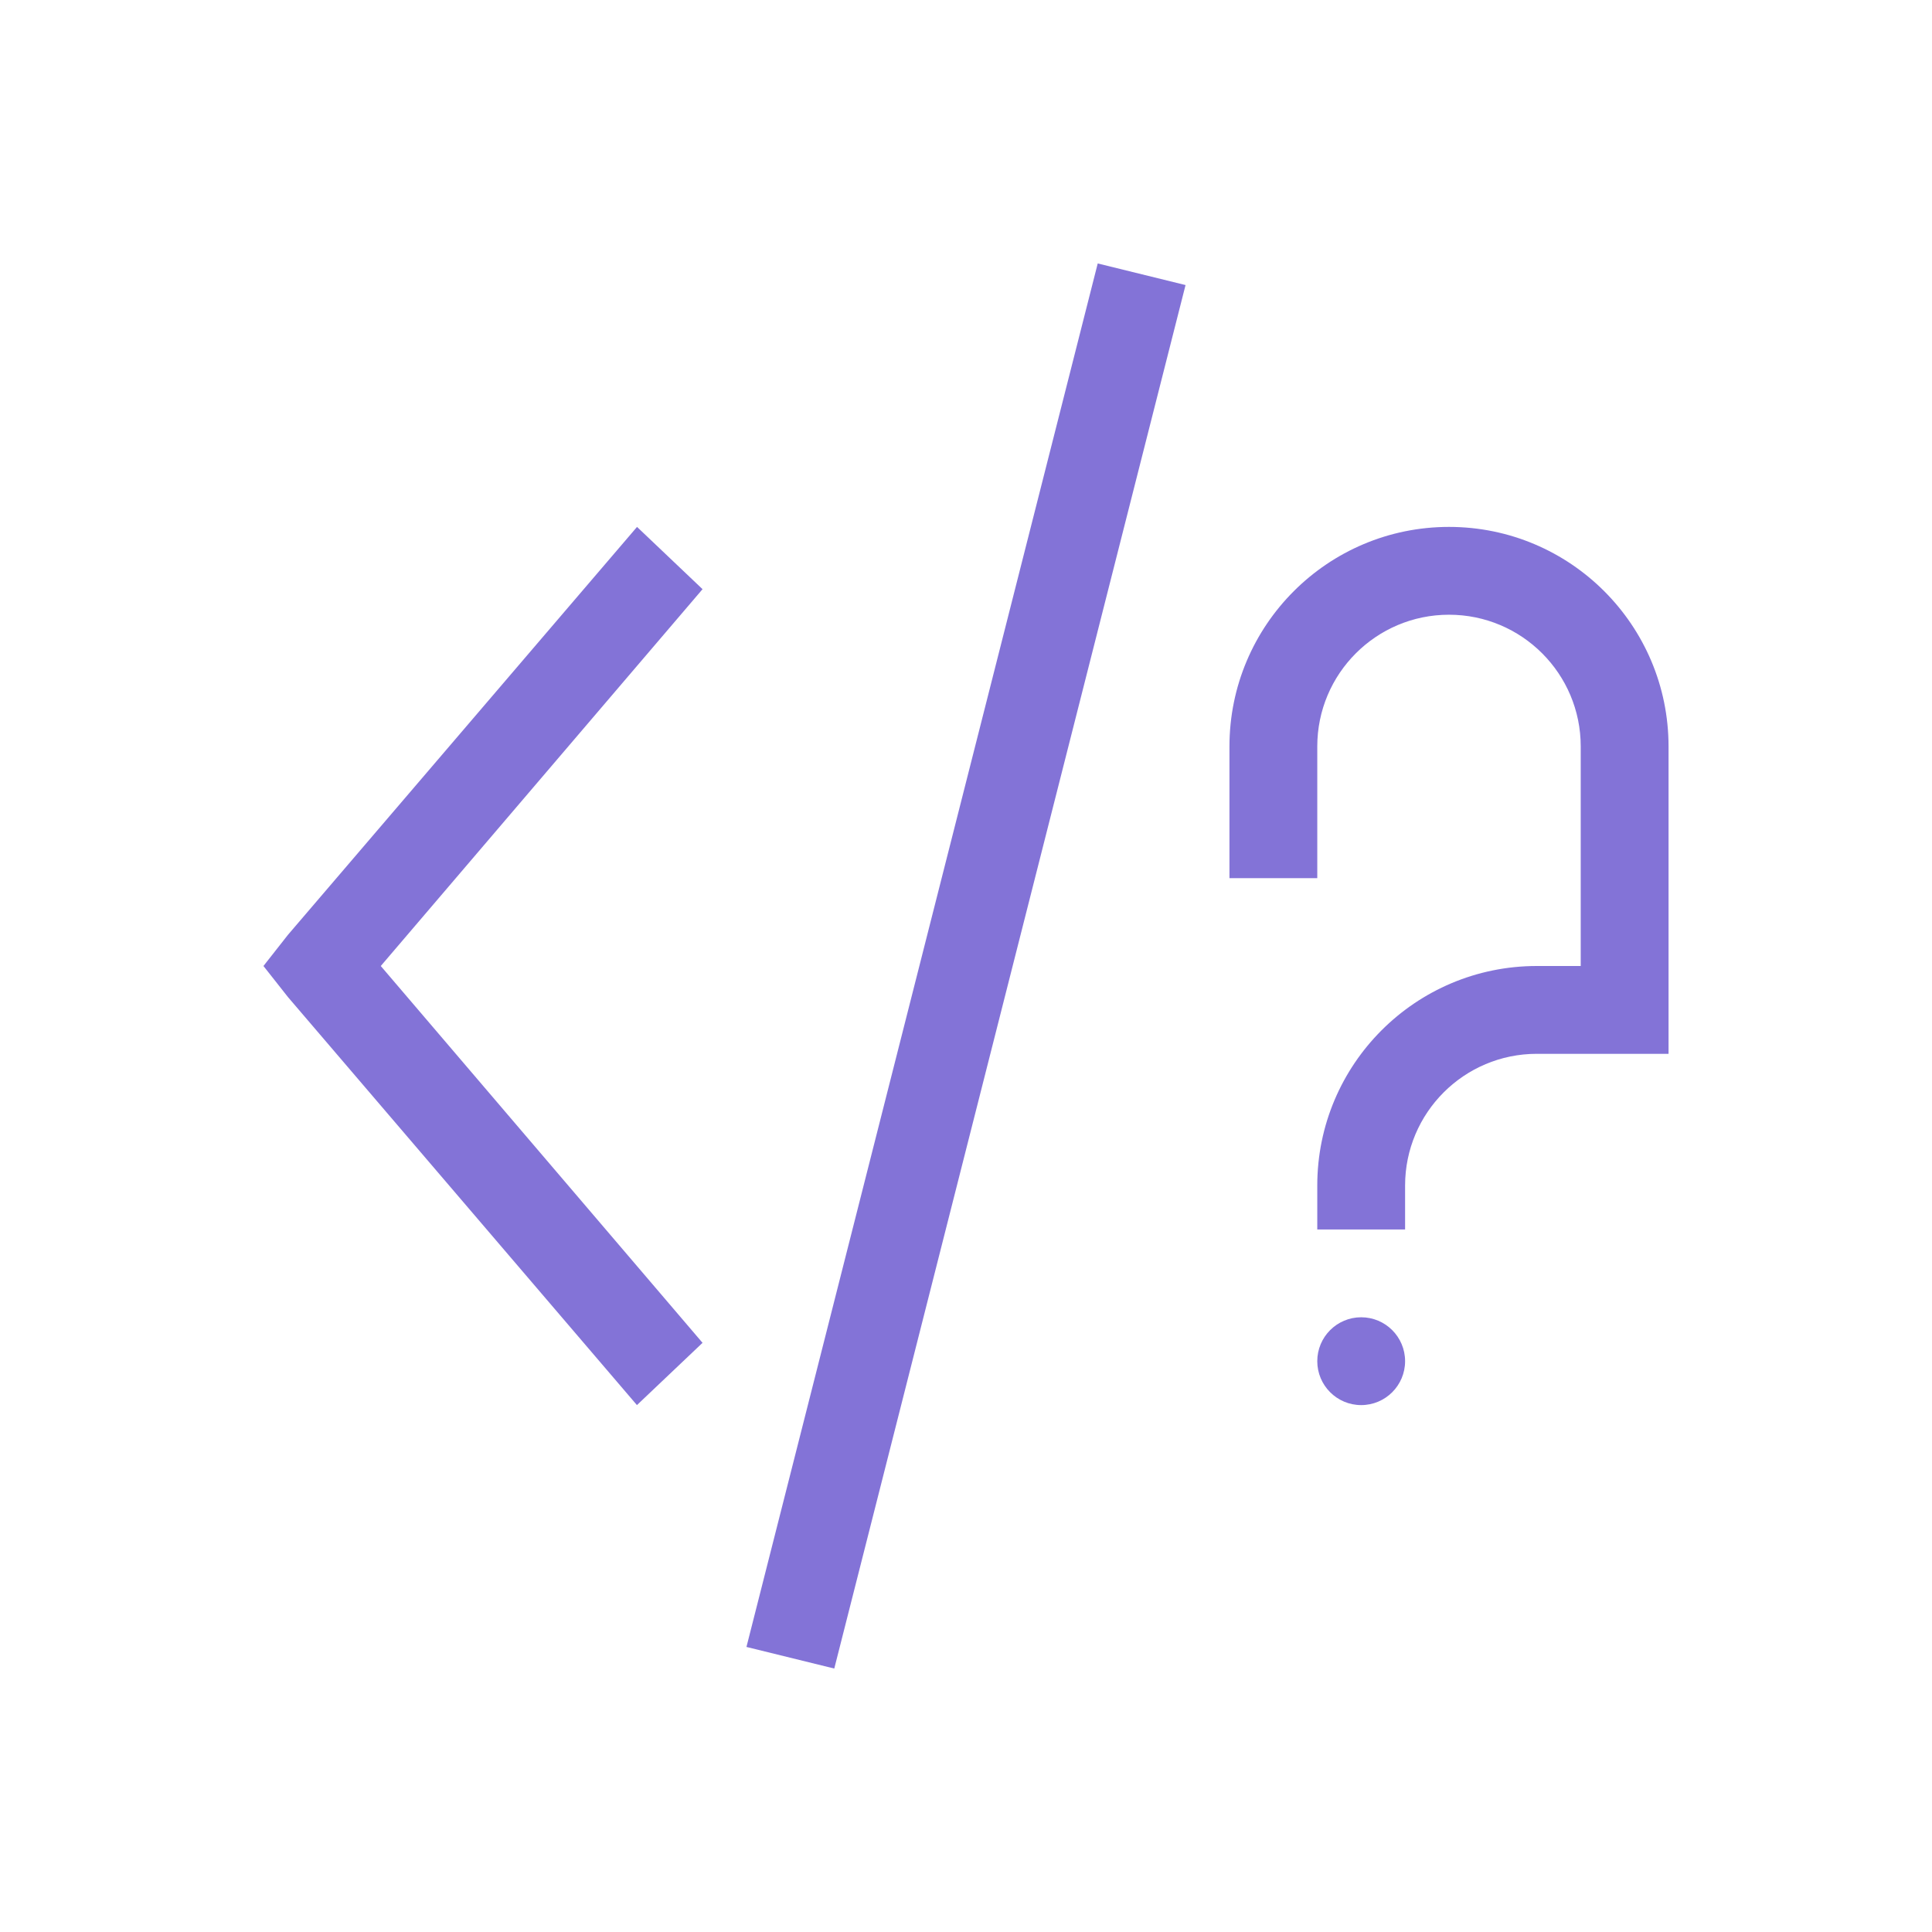
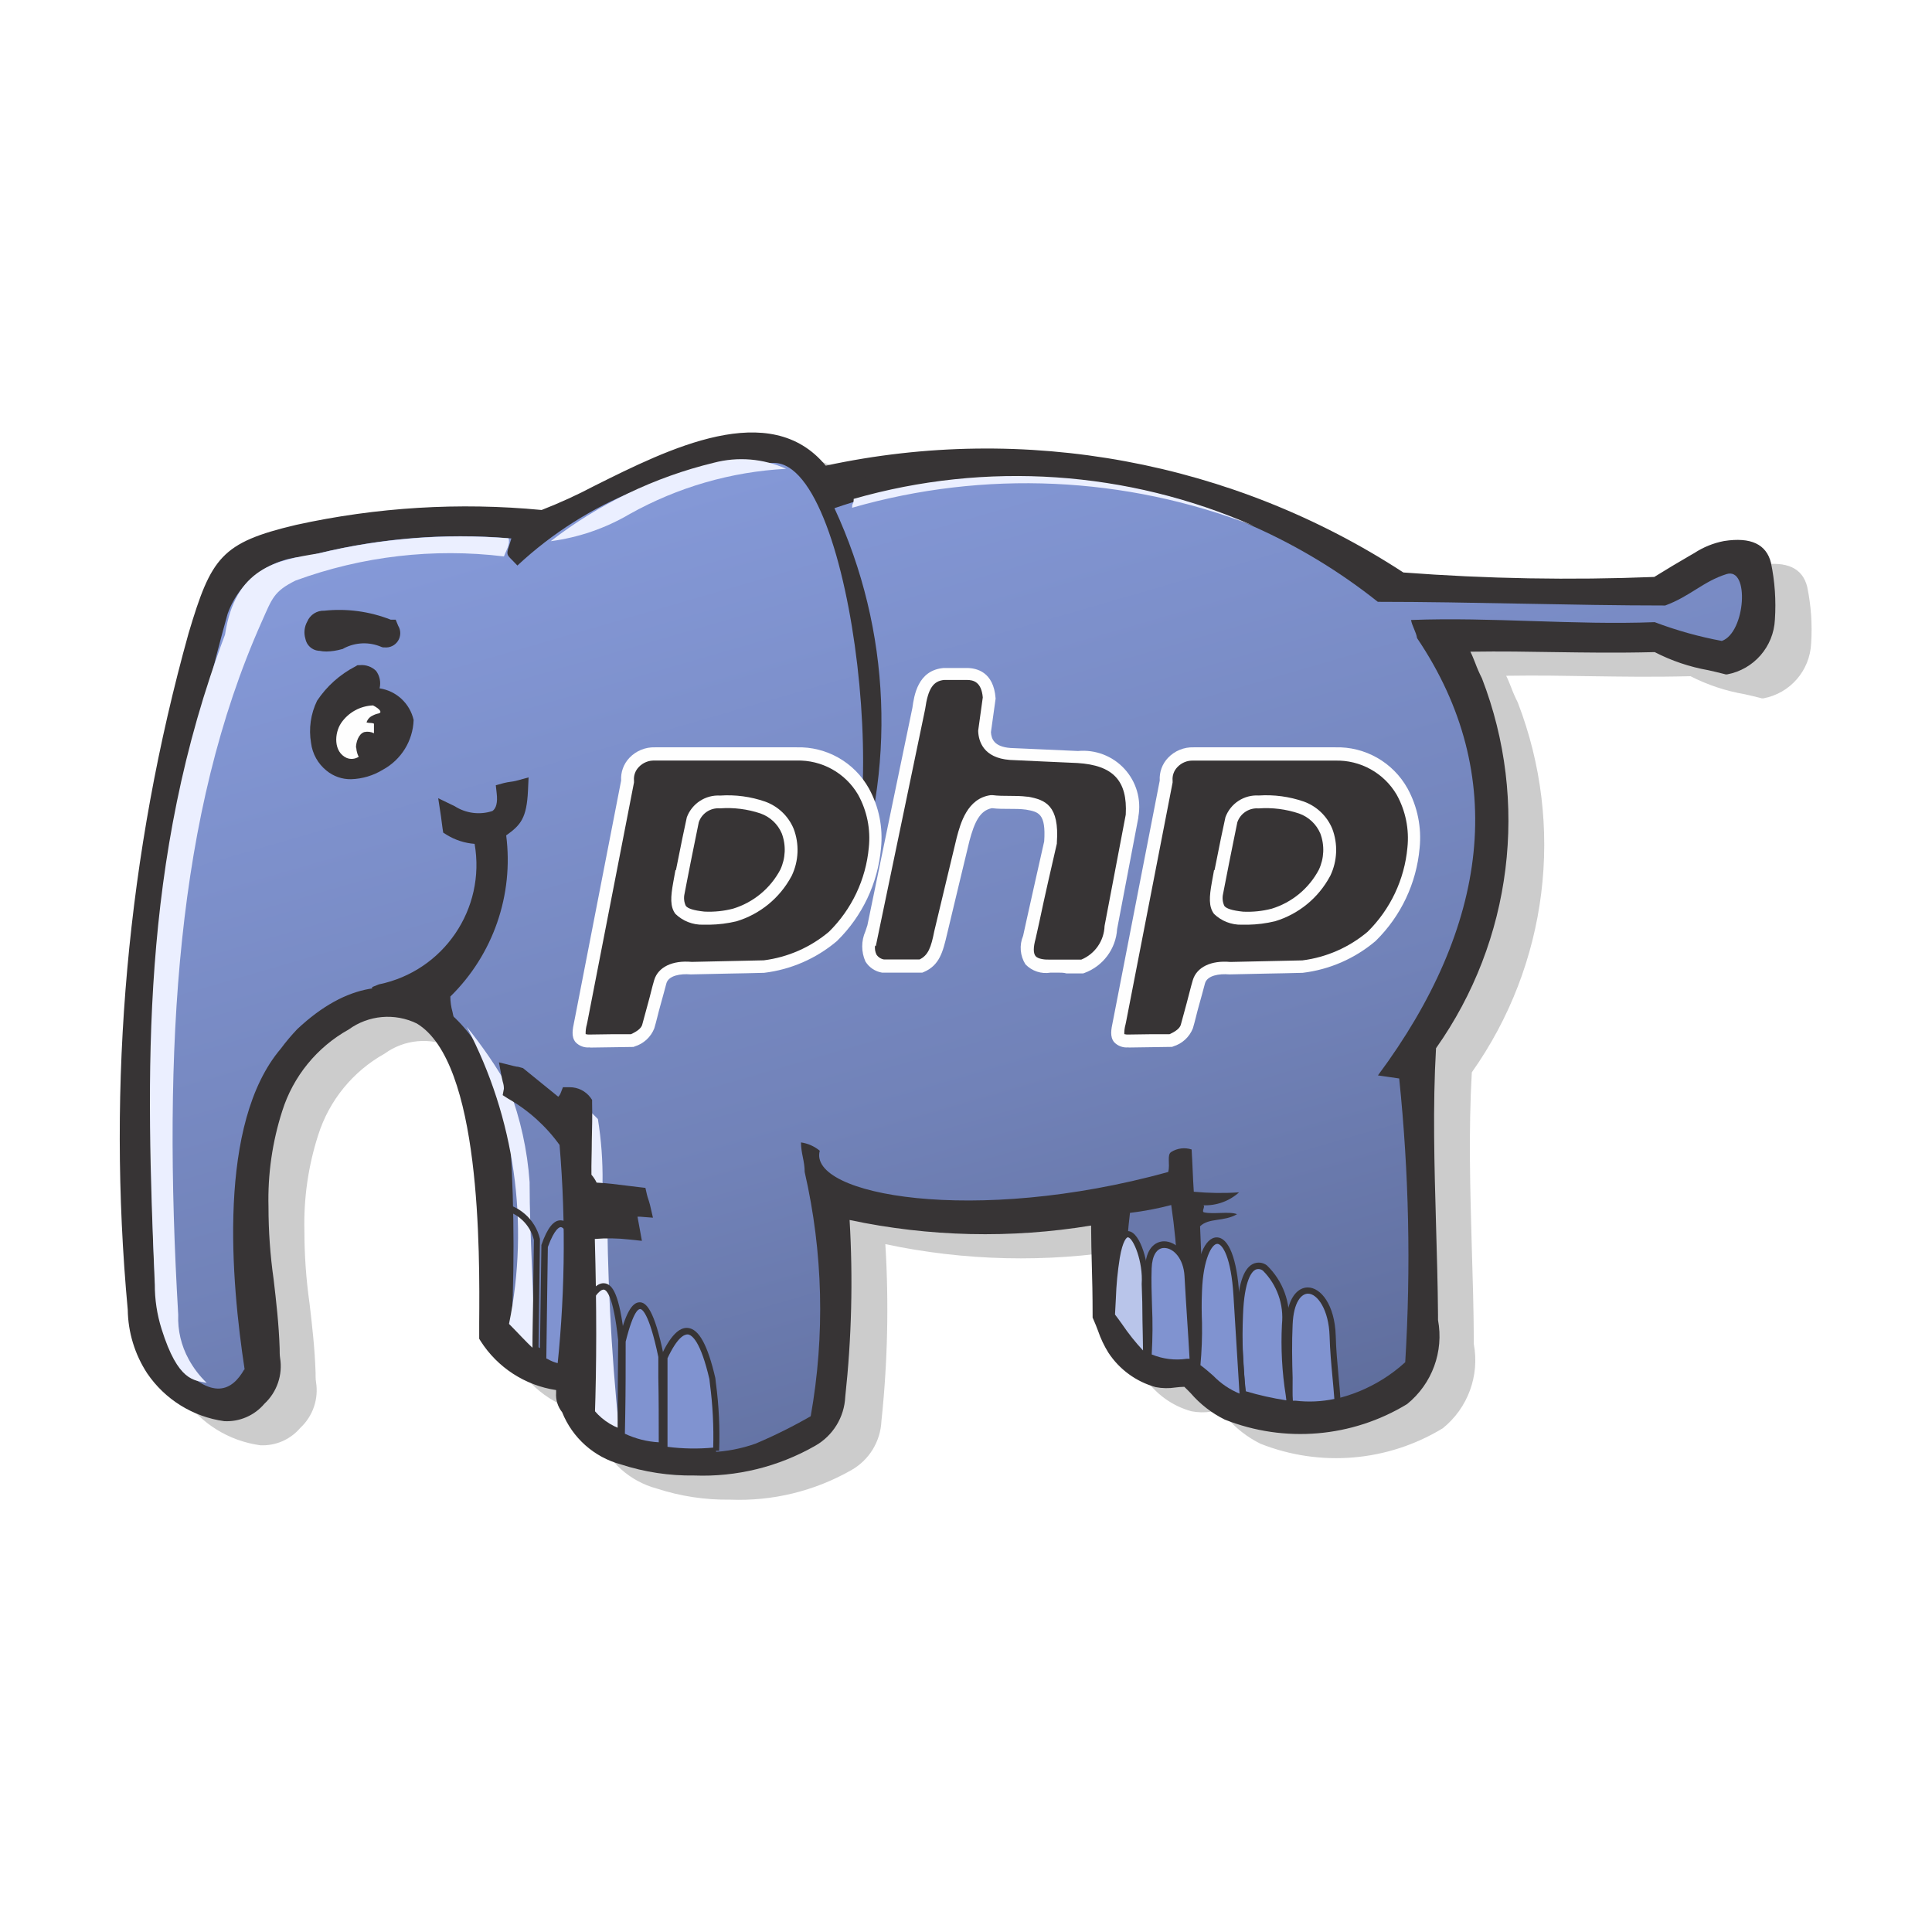
- <svg xmlns="http://www.w3.org/2000/svg" width="22" height="22">
-   <path d="M12.5 3l-4 15.754 1 .246 4-15.754-1-.246zM7.254 6l-3.975 4.645L3 11l.28.355L7.253 16 8 15.291 4.336 11 8 6.709 7.254 6zM16.5 6A2.5 2.5 0 0 0 14 8.5V10h1V8.5A1.5 1.5 0 0 1 16.5 7 1.5 1.5 0 0 1 18 8.5V11h-.5a2.5 2.5 0 0 0-2.5 2.5v.5h1v-.5a1.5 1.5 0 0 1 1.5-1.5H19V8.5A2.5 2.5 0 0 0 16.5 6zm-1 9a.5.5 0 0 0-.5.5.5.5 0 0 0 .5.5.5.5 0 0 0 .5-.5.5.5 0 0 0-.5-.5z" fill="#8373d7" font-family="Sans" font-weight="400" overflow="visible" style="block-progression:tb;text-decoration-line:none;text-indent:0;text-transform:none" />
+ <svg xmlns="http://www.w3.org/2000/svg" viewBox="0 0 32 32">
+   <defs>
+     <linearGradient id="a" x1="-134.514" y1="-206.113" x2="-134.455" y2="-206.235" gradientTransform="matrix(247.636, 0, 0, -153.765, 33318.948, -31686.704)" gradientUnits="userSpaceOnUse">
+       <stop offset="0" stop-color="#8a9fe0" />
+       <stop offset="0.588" stop-color="#7182b8" />
+       <stop offset="1" stop-color="#576490" />
+     </linearGradient>
+   </defs>
+   <path d="M14.486,20.381a17.345,17.345,0,0,1-.046,3.133.835.835,0,0,1-.439.709c-.831.617-3.616.765-3.963-.546-.128-.005-.026-.429-.148-.413a1.561,1.561,0,0,1-1.2-.735c.005-1.434.163-6.607-2.4-5.214a2.506,2.506,0,0,0-1.168,1.429,4.91,4.91,0,0,0-.24,1.643c-.02.714.158,1.495.184,2.352.01.383.071.48-.214.806-.459.525-1.26.082-1.693-.495a1.893,1.893,0,0,1-.291-.969,31.065,31.065,0,0,1,1-11.148c.367-1.23.495-1.408,1.663-1.684a12.948,12.948,0,0,1,4.05-.24c1.051-.342,3.545-2.194,4.621-.724a12.527,12.527,0,0,1,9.579,1.75,37.083,37.083,0,0,0,4.259.077c.2-.128.434-.265.638-.383a1.381,1.381,0,0,1,.495-.209c.23-.036.53-.046.6.24a3.292,3.292,0,0,1,.061.893.808.808,0,0,1-.643.76,4.02,4.02,0,0,1-1.148-.372c-1.3.036-2.1-.036-3.4,0,.209.224.2.372.352.668a6.381,6.381,0,0,1-.775,5.979c-.092,1.49.02,2.995.031,4.49.005.515.041,1.005-.444,1.347a3.263,3.263,0,0,1-2.867.24,2.523,2.523,0,0,1-.668-.556,2.807,2.807,0,0,1-.5.01,1.213,1.213,0,0,1-.689-.505,3.606,3.606,0,0,1-.235-.525c0-.7-.026-.974-.026-1.673a10.67,10.67,0,0,1-4.346-.122Z" style="fill:#ccc" />
+   <path d="M12.095,24.839a3.748,3.748,0,0,1-1.217-.184,1.452,1.452,0,0,1-.972-.864.46.46,0,0,1-.1-.322l0-.045a1.8,1.8,0,0,1-1.25-.811l-.024-.039,0-.26c.009-1.182.032-4.323-1.034-4.962a1.1,1.1,0,0,0-1.128.1,2.356,2.356,0,0,0-1.1,1.349,4.783,4.783,0,0,0-.228,1.588,8.525,8.525,0,0,0,.085,1.2c.043.366.087.746.1,1.145,0,.059,0,.11.007.156a.849.849,0,0,1-.26.76.817.817,0,0,1-.665.288,1.849,1.849,0,0,1-1.276-.792,1.973,1.973,0,0,1-.322-1.053A31.068,31.068,0,0,1,3.719,10.887c.375-1.255.54-1.5,1.779-1.793a13.117,13.117,0,0,1,4.068-.247,8.378,8.378,0,0,0,.875-.4c1.232-.616,2.91-1.453,3.831-.334a12.633,12.633,0,0,1,9.567,1.768A36.054,36.054,0,0,0,28,9.953c.2-.123.412-.251.606-.363l.056-.032a1.366,1.366,0,0,1,.494-.2c.444-.069.7.053.777.361a3.477,3.477,0,0,1,.065.939.97.97,0,0,1-.791.909l-.026,0-.025-.007c-.085-.022-.171-.042-.26-.062A3.127,3.127,0,0,1,28,11.2c-.633.016-1.155.007-1.659,0-.433-.007-.878-.015-1.394-.007.032.063.055.124.08.186a2.467,2.467,0,0,0,.112.256,6.533,6.533,0,0,1-.761,6.126c-.056.966-.027,1.957,0,2.916.015.491.03,1,.033,1.5v.086a1.448,1.448,0,0,1-.513,1.393,3.4,3.4,0,0,1-3.02.257,1.8,1.8,0,0,1-.564-.437c-.035-.036-.07-.072-.106-.106-.049,0-.1.006-.145.011a.952.952,0,0,1-.33-.006,1.375,1.375,0,0,1-.783-.571,1.779,1.779,0,0,1-.171-.361c-.023-.061-.047-.123-.076-.188l-.014-.031v-.034c0-.347-.006-.594-.013-.832-.005-.2-.01-.4-.012-.659a10.815,10.815,0,0,1-4-.092,17.55,17.55,0,0,1-.065,2.931.984.984,0,0,1-.5.813A3.748,3.748,0,0,1,12.095,24.839Zm-1.969-1.318h.036l.03.114a1.106,1.106,0,0,0,.791.718,3.912,3.912,0,0,0,2.922-.259.687.687,0,0,0,.375-.6,17.157,17.157,0,0,0,.055-2.976l-.085-.024L14.6,19.8l.041.463a10.678,10.678,0,0,0,4.169.088l.181-.024v.182c0,.347.006.594.013.832s.012.473.013.807c.025.059.047.116.069.171a1.524,1.524,0,0,0,.139.3,1.057,1.057,0,0,0,.6.44.729.729,0,0,0,.216,0,1.888,1.888,0,0,1,.244-.013l.06,0,.044.041c.054.05.108.105.162.16a1.537,1.537,0,0,0,.46.366,3.1,3.1,0,0,0,2.712-.224c.388-.274.383-.65.377-1.127v-.087c0-.5-.018-1-.033-1.492-.029-.987-.059-2.008,0-3.009l0-.066.05-.044a6.184,6.184,0,0,0,.739-5.785,2.755,2.755,0,0,1-.126-.287.911.911,0,0,0-.2-.346l-.241-.259.353-.01c.654-.018,1.188-.009,1.706,0s1.045.018,1.691,0h.047l.04.025a2.716,2.716,0,0,0,.835.289c.082.019.163.037.242.057a.671.671,0,0,0,.471-.609,3.141,3.141,0,0,0-.058-.847c-.014-.061-.041-.176-.416-.117a1.065,1.065,0,0,0-.384.158l-.056.032c-.2.114-.429.253-.631.379l-.037.023h-.043a36.326,36.326,0,0,1-4.278-.077l-.042,0-.035-.024a12.347,12.347,0,0,0-9.461-1.725l-.1.018-.059-.08c-.747-1.02-2.334-.227-3.493.352a7.889,7.889,0,0,1-.95.43l-.032.01-.033,0a12.792,12.792,0,0,0-4,.236c-1.121.264-1.2.4-1.547,1.574a30.75,30.75,0,0,0-1,11.09,1.683,1.683,0,0,0,.258.884,1.551,1.551,0,0,0,1.033.666.5.5,0,0,0,.413-.179.552.552,0,0,0,.182-.532c0-.049-.006-.1-.007-.164-.011-.386-.055-.758-.1-1.118a8.754,8.754,0,0,1-.087-1.243,5.022,5.022,0,0,1,.251-1.7,2.67,2.67,0,0,1,1.24-1.509,1.4,1.4,0,0,1,1.444-.1c1.223.733,1.2,3.89,1.19,5.238v.167a1.4,1.4,0,0,0,1.028.622.2.2,0,0,1,.15.045.4.4,0,0,1,.1.3C10.123,23.471,10.124,23.5,10.126,23.521Zm-.216-.1h0Z" style="fill:#ccc" />
+   <path d="M13.891,19.981a17.345,17.345,0,0,1-.046,3.133.835.835,0,0,1-.439.709c-.831.617-3.616.765-3.963-.546-.128-.005-.026-.429-.148-.413a1.561,1.561,0,0,1-1.2-.735c.005-1.434.163-6.607-2.4-5.214a2.506,2.506,0,0,0-1.168,1.429,4.91,4.91,0,0,0-.24,1.643c-.02.714.158,1.495.184,2.352.01.383.071.48-.214.806-.459.525-1.26.082-1.693-.495a1.893,1.893,0,0,1-.291-.969,31.065,31.065,0,0,1,1-11.148c.367-1.23.495-1.408,1.663-1.684a12.948,12.948,0,0,1,4.05-.24c1.051-.342,3.545-2.194,4.621-.724a12.527,12.527,0,0,1,9.579,1.75,37.083,37.083,0,0,0,4.259.077c.2-.128.434-.265.638-.383a1.381,1.381,0,0,1,.495-.209c.23-.036.53-.046.6.24a3.292,3.292,0,0,1,.061.893.808.808,0,0,1-.643.76,4.02,4.02,0,0,1-1.148-.372c-1.3.036-2.1-.036-3.4,0,.209.224.2.372.352.668a6.381,6.381,0,0,1-.775,5.979c-.092,1.49.02,2.995.031,4.49.005.515.041,1.005-.444,1.347a3.263,3.263,0,0,1-2.867.24,2.523,2.523,0,0,1-.668-.556,2.807,2.807,0,0,1-.5.01,1.213,1.213,0,0,1-.689-.505,3.606,3.606,0,0,1-.235-.525c0-.7-.026-.974-.026-1.673a10.67,10.67,0,0,1-4.346-.122Z" style="fill:#373435" />
+   <path d="M11.5,24.439a3.748,3.748,0,0,1-1.217-.184,1.452,1.452,0,0,1-.972-.864.46.46,0,0,1-.1-.322l0-.045a1.8,1.8,0,0,1-1.25-.811l-.024-.039,0-.26c.009-1.182.032-4.323-1.034-4.962a1.1,1.1,0,0,0-1.128.1,2.356,2.356,0,0,0-1.1,1.349,4.783,4.783,0,0,0-.228,1.588,8.522,8.522,0,0,0,.085,1.2c.043.367.087.746.1,1.146,0,.059,0,.11.007.156a.849.849,0,0,1-.26.76.816.816,0,0,1-.665.288,1.849,1.849,0,0,1-1.276-.792,1.974,1.974,0,0,1-.322-1.053A31.068,31.068,0,0,1,3.124,10.487c.375-1.255.54-1.5,1.779-1.793a13.115,13.115,0,0,1,4.068-.247,8.378,8.378,0,0,0,.875-.4c1.232-.616,2.91-1.454,3.831-.334a12.634,12.634,0,0,1,9.567,1.769,36.037,36.037,0,0,0,4.156.074c.195-.121.413-.252.606-.363l.056-.032a1.366,1.366,0,0,1,.494-.2c.444-.069.7.053.777.361a3.476,3.476,0,0,1,.065.939.97.97,0,0,1-.791.909l-.026,0-.025-.007c-.085-.022-.171-.042-.26-.062a3.127,3.127,0,0,1-.889-.3c-.633.016-1.155.007-1.659,0-.433-.007-.878-.015-1.394-.007.032.063.055.124.08.186a2.467,2.467,0,0,0,.112.256,6.534,6.534,0,0,1-.761,6.126c-.056.966-.027,1.957,0,2.915.014.492.029,1,.033,1.5v.086a1.448,1.448,0,0,1-.512,1.393,3.4,3.4,0,0,1-3.02.257,1.8,1.8,0,0,1-.564-.437c-.035-.036-.07-.072-.106-.106-.049,0-.1.006-.145.011a.95.95,0,0,1-.33-.006,1.375,1.375,0,0,1-.783-.571,1.769,1.769,0,0,1-.171-.361c-.023-.061-.047-.123-.076-.188l-.014-.031v-.034c0-.347-.006-.594-.013-.832-.005-.2-.011-.4-.012-.659a10.817,10.817,0,0,1-4-.092A17.56,17.56,0,0,1,14,23.135a.984.984,0,0,1-.5.813A3.748,3.748,0,0,1,11.5,24.439ZM9.531,23.121h.036l.03.114a1.106,1.106,0,0,0,.791.718,3.911,3.911,0,0,0,2.922-.259.687.687,0,0,0,.375-.6,17.162,17.162,0,0,0,.055-2.976l-.085-.024L14,19.405l.041.463a10.679,10.679,0,0,0,4.169.088l.181-.024v.182c0,.347.006.594.013.832s.012.473.013.807c.025.059.047.116.069.172a1.514,1.514,0,0,0,.139.3,1.057,1.057,0,0,0,.6.44.722.722,0,0,0,.216,0,1.888,1.888,0,0,1,.244-.013l.06,0,.044.041c.054.05.108.1.162.16a1.539,1.539,0,0,0,.46.366,3.1,3.1,0,0,0,2.712-.224c.388-.274.383-.65.377-1.127v-.087c0-.5-.018-1-.033-1.493-.029-.987-.059-2.007,0-3.008l0-.066.05-.044a6.185,6.185,0,0,0,.739-5.785,2.755,2.755,0,0,1-.126-.287.911.911,0,0,0-.2-.346l-.241-.259.353-.01c.654-.018,1.188-.009,1.706,0s1.045.018,1.691,0h.047l.04.025a2.716,2.716,0,0,0,.835.289c.082.019.163.037.242.057a.671.671,0,0,0,.471-.609,3.144,3.144,0,0,0-.058-.847c-.014-.061-.041-.175-.416-.117a1.064,1.064,0,0,0-.384.158l-.057.032c-.2.115-.431.254-.631.379L27.5,9.87h-.043a36.353,36.353,0,0,1-4.278-.077l-.042,0L23.1,9.767a12.347,12.347,0,0,0-9.461-1.725l-.1.018-.059-.08c-.747-1.02-2.334-.227-3.493.352a7.889,7.889,0,0,1-.95.43l-.032.01-.033,0a12.788,12.788,0,0,0-4,.236c-1.121.264-1.2.4-1.547,1.574a30.75,30.75,0,0,0-1,11.09,1.683,1.683,0,0,0,.258.884,1.551,1.551,0,0,0,1.033.666.493.493,0,0,0,.413-.179.552.552,0,0,0,.182-.532c0-.049-.006-.1-.007-.164-.011-.386-.055-.758-.1-1.118a8.743,8.743,0,0,1-.087-1.243,5.022,5.022,0,0,1,.251-1.7,2.67,2.67,0,0,1,1.24-1.509,1.4,1.4,0,0,1,1.444-.1c1.223.733,1.2,3.89,1.19,5.238v.167A1.4,1.4,0,0,0,9.28,22.7a.2.2,0,0,1,.15.045.4.4,0,0,1,.1.3C9.528,23.071,9.529,23.1,9.531,23.121Zm-.216-.1h0Z" style="fill:#373435" />
+   <path d="M18.572,19.946a4.782,4.782,0,0,0,.946-.189,11.582,11.582,0,0,1,.137,2.749,1.177,1.177,0,0,1-1.134-.663A8.774,8.774,0,0,1,18.572,19.946Z" style="fill:#6978ab" />
+   <path d="M19.622,22.666a1.33,1.33,0,0,1-1.242-.749l-.015-.028,0-.032a8.978,8.978,0,0,1,.052-1.932l.016-.124.124-.014a4.7,4.7,0,0,0,.915-.182l.164-.053.04.168a10.177,10.177,0,0,1,.147,2.484l-.008.459-.154,0Zm-.944-.87a1,1,0,0,0,.821.545l0-.144a10.985,10.985,0,0,0-.1-2.238,5.036,5.036,0,0,1-.683.13A8.609,8.609,0,0,0,18.677,21.8Z" style="fill:#373435" />
+   <path d="M4.052,22.683c-.225-1.474-.454-4.075.6-5.315a3.452,3.452,0,0,1,.27-.321c1.663-1.566,3.112-.219,3.505,1.515a27.314,27.314,0,0,1,.051,3.295,1.109,1.109,0,0,0,1.051.6c.153.316.112.551.286.76a2.5,2.5,0,0,0,2.7.694,8.441,8.441,0,0,0,.913-.454,10.14,10.14,0,0,0-.1-4.045c0-.184-.061-.306-.061-.49a.626.626,0,0,1,.311.138c-.2.734,2.556,1.239,5.771.352.036-.128-.026-.286.051-.332a.4.4,0,0,1,.337-.041c.015.235.02.464.036.7a4.654,4.654,0,0,0,.75.01.838.838,0,0,1-.6.214c.056,0-.031.107.02.117.148.036.429-.02.546.031-.219.128-.464.056-.612.2.036.78.056,1.617.087,2.4a2.591,2.591,0,0,0,3.311-.148,28.633,28.633,0,0,0-.1-4.7c-.117-.015-.235-.036-.352-.051,1.827-2.458,2.179-4.973.648-7.243-.015-.1-.082-.2-.1-.3,1.332-.051,2.7.087,4.036.036a6.478,6.478,0,0,0,1.112.311c.393-.138.464-1.229.077-1.107s-.6.367-1.015.52c-1.531,0-3.23-.061-4.76-.061a9.5,9.5,0,0,0-9-1.551,8.371,8.371,0,0,1,.26,6.427c-.087.286-1.408,1.122-.327.209,1.092-.928.408-7.375-.934-7.386a6.327,6.327,0,0,0-4.25,1.7c-.209-.224-.194-.133-.1-.449a9.863,9.863,0,0,0-3.4.3,1.428,1.428,0,0,0-1.3.949,33.949,33.949,0,0,0-1.2,11.094,4.574,4.574,0,0,0,.352,1.3c.6.658.924.469,1.123.122Z" style="fill:url(#a)" />
+   <path d="M6.446,10.422a2.187,2.187,0,0,0-1.063-.149.144.144,0,0,0-.153.1.2.2,0,0,0-.02.154c.031.087.036.082.112.1a.648.648,0,0,0,.3-.026.883.883,0,0,1,.746-.036c.112-.005.123-.051.087-.139Z" style="fill:#373435" />
+   <path d="M5.406,10.791a.566.566,0,0,1-.118-.012l-.013,0a.246.246,0,0,1-.217-.2.367.367,0,0,1,.031-.284.294.294,0,0,1,.283-.18,2.335,2.335,0,0,1,1.1.149h.082l.041.1a.237.237,0,0,1-.227.359H6.344l-.027-.008a.722.722,0,0,0-.62.022l-.018.011-.02.005A.989.989,0,0,1,5.406,10.791Zm-.044-.323a.5.5,0,0,0,.2-.02l.054-.027c-.07,0-.141,0-.213.011H5.377l-.006.012A.075.075,0,0,0,5.362,10.468Z" style="fill:#373435" />
+   <path d="M5.622,11.687a.549.549,0,0,1,.507-.311c.02-.128,0-.2-.164-.2a1.535,1.535,0,0,0-.578.51,1.051,1.051,0,0,0-.077.6.538.538,0,0,0,.2.352.666.666,0,0,0,.752-.031c.358-.209.716-.806.087-1.031a.963.963,0,0,0-.732.153c-.01.005-.015-.015,0-.041Z" style="fill:#373435" />
+   <path d="M5.816,12.906a.622.622,0,0,1-.408-.142.7.7,0,0,1-.256-.458,1.154,1.154,0,0,1,.1-.7,1.7,1.7,0,0,1,.635-.568l.035-.021H5.96a.338.338,0,0,1,.269.095.348.348,0,0,1,.058.289h0a.683.683,0,0,1,.564.524.975.975,0,0,1-.508.823A1.067,1.067,0,0,1,5.816,12.906ZM5.493,11.84a1.082,1.082,0,0,0-.024.432.38.38,0,0,0,.145.248c.193.161.506-.011.567-.047a.674.674,0,0,0,.352-.518c-.009-.1-.089-.172-.237-.225a.824.824,0,0,0-.593.138l-.013.007-.107.054-.088-.089Z" style="fill:#373435" />
+   <path d="M5.9,12.381a.4.4,0,0,0,.021.107.211.211,0,0,0,.021.046.215.215,0,0,1-.2.02c-.221-.1-.205-.41-.092-.578a.671.671,0,0,1,.529-.292c.118.061.154.118.092.133a.337.337,0,0,0-.1.036.183.183,0,0,0-.1.113c.051.015.077,0,.123.02v.159a.24.24,0,0,0-.159-.02c-.1.031-.139.174-.139.261Z" style="fill:#fefefe" />
+   <path d="M6.323,16.459A2.19,2.19,0,0,0,8,13.834a1.1,1.1,0,0,1-.511-.138c-.01-.066-.015-.133-.026-.2.414.2,1,.26.924-.373.056-.015.143-.02.2-.036-.02.444-.1.485-.373.674a3.01,3.01,0,0,1-.9,2.666.881.881,0,0,0,.036.414,1.233,1.233,0,0,0-1.026-.373Z" style="fill:#373435" />
+   <path d="M7.632,17.391l-.4-.442a1.081,1.081,0,0,0-.906-.32l-.162,0v-.28l.113-.045a2.02,2.02,0,0,0,1.584-2.327,1.028,1.028,0,0,1-.458-.147l-.062-.039L7.33,13.72c-.005-.035-.01-.07-.014-.105s-.007-.062-.012-.094l-.046-.3.273.132a.734.734,0,0,0,.625.08c.064-.045.088-.143.071-.291l-.015-.136.132-.036a.994.994,0,0,1,.119-.022.721.721,0,0,0,.08-.014l.212-.058-.01.219c-.021.456-.121.571-.361.742a3.172,3.172,0,0,1-.925,2.669.941.941,0,0,0,.035.252Zm-.7-1.008a1.2,1.2,0,0,1,.21.09.431.431,0,0,1,.021-.1l.011-.032.023-.025q.128-.137.237-.275A2.643,2.643,0,0,1,6.932,16.383Z" style="fill:#373435" />
+   <path d="M22.157,23.213c-.025-.377-.071-.708-.082-1.086-.025-.866-.683-1.055-.719-.189-.02.454,0,.882,0,1.31A2.244,2.244,0,0,0,22.157,23.213Z" style="fill:#8093d0" />
+   <path d="M21.739,23.32c-.1,0-.194-.006-.289-.012L21.3,23.3v-.05c0-.142,0-.283,0-.425,0-.286-.009-.582,0-.887.019-.453.2-.614.361-.614h0c.213,0,.447.283.463.8.006.231.026.442.046.665.013.136.025.274.035.418l0,.043-.041.012A1.523,1.523,0,0,1,21.739,23.32ZM21.41,23.2l.048,0a1.993,1.993,0,0,0,.643-.029c-.009-.128-.021-.251-.032-.372-.021-.225-.04-.437-.047-.672-.013-.431-.2-.7-.357-.7h0c-.108,0-.239.134-.255.512-.014.3-.009.6,0,.881C21.408,22.948,21.41,23.073,21.41,23.2Z" style="fill:#373435" />
+   <path d="M21.368,23.257a6.358,6.358,0,0,1-.081-1.317c.056-.8-.7-1.643-.751-.158a7.955,7.955,0,0,0,.051,1.3A5.155,5.155,0,0,0,21.368,23.257Z" style="fill:#8093d0" />
+   <path d="M21.429,23.321l-.069-.011a5.145,5.145,0,0,1-.79-.175l-.032-.011,0-.033a7.975,7.975,0,0,1-.051-1.31c.016-.479.1-.763.263-.845a.221.221,0,0,1,.234.023,1.2,1.2,0,0,1,.361.985A5.475,5.475,0,0,0,21.4,23.1Zm-.794-.277a5,5,0,0,0,.671.15l-.01-.083a5.645,5.645,0,0,1-.063-1.174,1.1,1.1,0,0,0-.313-.889.119.119,0,0,0-.126-.018c-.055.028-.185.159-.206.754A7.9,7.9,0,0,0,20.635,23.044Z" style="fill:#373435" />
+   <path d="M20.588,23.15l-.107-1.7c-.077-1.269-.587-1.121-.628-.076-.02.494.02.764-.026,1.259.24.163.49.484.761.51Z" style="fill:#8093d0" />
+   <path d="M20.583,23.2a1.1,1.1,0,0,1-.555-.331,2.5,2.5,0,0,0-.23-.188l-.026-.018,0-.031a6.217,6.217,0,0,0,.021-.72c0-.162,0-.329,0-.536.021-.533.162-.879.359-.881h0c.2,0,.338.357.374.956l.107,1.7h0v0l-.054,0Zm-.7-.589c.072.052.144.116.215.178a1.28,1.28,0,0,0,.432.293l-.1-1.624c-.038-.629-.181-.856-.268-.856h0c-.09,0-.233.249-.253.779-.009.2-.006.371,0,.531A6.444,6.444,0,0,1,19.883,22.609Z" style="fill:#373435" />
+   <path d="M11.865,24.028a7.005,7.005,0,0,0-.061-1.191c-.214-.92-.484-1.033-.8-.353v1.528a3.474,3.474,0,0,0,.862.01Z" style="fill:#8093d0" />
+   <path d="M11.542,24.1c-.166,0-.332-.015-.495-.03l-.1-.009,0-1.6c.153-.329.3-.482.448-.466.182.019.326.282.453.829l.01.087a6.605,6.605,0,0,1,.053,1.118h-.052l.007.046A2.073,2.073,0,0,1,11.542,24.1Zm-.486-.136h0a3.437,3.437,0,0,0,.757.013,6.638,6.638,0,0,0-.054-1.053l-.009-.081c-.146-.627-.288-.734-.359-.741-.055,0-.168.039-.335.395Z" style="fill:#373435" />
+   <path d="M10.3,23.776c.005-.586.01-.974.01-1.56.214-.862.433-.775.647.26.005.556.01.918.01,1.473a1.647,1.647,0,0,1-.673-.173Z" style="fill:#8093d0" />
+   <path d="M11.017,24.009l-.09-.01a1.627,1.627,0,0,1-.663-.177l-.175-.1h.154l0-.3c0-.41.007-.749.007-1.211l0-.013c.108-.434.214-.628.345-.628h0c.1,0,.241.105.4.89l0,.346c0,.385.007.7.007,1.139Zm-.667-.262a1.517,1.517,0,0,0,.561.142c0-.406,0-.711-.007-1.078l0-.335c-.157-.753-.277-.794-.3-.794s-.109.012-.241.54c0,.459,0,.8-.007,1.206Z" style="fill:#373435" />
+   <path d="M9.5,22.623c.031-.49.133-.985.163-1.475-.2-.97-.418-1.143-.647-.51-.01.628-.015,1.261-.025,1.889a.711.711,0,0,0,.51.1Z" style="fill:#8093d0" />
+   <path d="M9.373,22.7a.8.8,0,0,1-.348-.1l-.084-.038v-.035q.008-.471.013-.944t.013-.945l0-.017c.1-.287.206-.416.326-.408s.259.121.424.926v.014c-.015.247-.049.5-.082.741s-.066.49-.081.732v.046l-.042.009A.679.679,0,0,1,9.373,22.7Zm-.324-.2.02.009a.61.61,0,0,0,.385.082c.016-.235.048-.474.08-.705s.065-.486.081-.727c-.157-.763-.289-.831-.326-.834-.02,0-.1.017-.215.33q-.008.466-.013.935T9.049,22.492Z" style="fill:#373435" />
+   <path d="M19.021,22.468c.041-.521-.015-.955,0-1.465.015-.618.626-.439.652.128s.056.858.087,1.424a1.309,1.309,0,0,1-.733-.087Z" style="fill:#8093d0" />
+   <path d="M19.463,22.618a.922.922,0,0,1-.451-.1h-.044v-.057a7.342,7.342,0,0,0,.006-.836c-.006-.2-.013-.407-.006-.626.008-.322.167-.438.313-.439h0c.2,0,.427.215.442.566.015.289.03.5.044.721s.028.423.043.7l0,.054-.155.006C19.592,22.615,19.527,22.618,19.463,22.618Zm-.387-.184a1.1,1.1,0,0,0,.579.072l.048,0c-.014-.253-.027-.451-.04-.648-.014-.217-.028-.433-.044-.723s-.183-.465-.336-.465h0c-.125,0-.2.127-.208.336s0,.421.006.62A7.778,7.778,0,0,1,19.076,22.434Z" style="fill:#373435" />
+   <path d="M18.989,22.487c-.015-.382-.01-.841-.025-1.223.036-.525-.326-1.3-.468-.438a8.571,8.571,0,0,0-.081.963A4.066,4.066,0,0,0,18.989,22.487Z" style="fill:#b9c5ea" />
+   <path d="M19.046,22.595l-.089-.064A2.556,2.556,0,0,1,18.5,22c-.048-.067-.092-.128-.128-.174l-.013-.016v-.02c.007-.1.012-.2.016-.28a5.486,5.486,0,0,1,.066-.688c.018-.112.074-.452.253-.43.2.024.343.558.321.88.008.186.01.4.013.607s.005.42.013.61Zm-.578-.822c.035.045.075.1.119.162a3.567,3.567,0,0,0,.345.433c0-.158-.007-.327-.009-.491,0-.206-.005-.42-.013-.61.025-.372-.14-.763-.227-.773-.019-.006-.088.054-.136.341a5.4,5.4,0,0,0-.065.676C18.478,21.591,18.474,21.676,18.468,21.772Z" style="fill:#373435" />
+   <path d="M14.443,15.459c.26-1.24.515-2.48.775-3.725.041-.291.117-.551.423-.577h.372c.224,0,.352.133.372.4l-.076.551c.01.225.148.352.423.373.372.015.75.036,1.122.051.561.036.938.276.9.975-.117.617-.235,1.235-.352,1.847a.725.725,0,0,1-.474.648c-.168-.01-.357.01-.525,0-.291.015-.459-.092-.352-.475.107-.485.24-1.092.352-1.577.041-.577-.173-.607-.4-.648-.194-.026-.382,0-.576-.026-.286.041-.393.316-.474.623-.122.515-.25,1.031-.372,1.551-.056.281-.117.464-.326.551h-.622q-.352-.077-.2-.551Z" style="fill:#373435" />
+   <path d="M17.509,16.11c-.037,0-.073,0-.109,0a.468.468,0,0,1-.415-.137.511.511,0,0,1-.039-.473l.061-.278c.093-.422.2-.893.288-1.286.031-.465-.094-.488-.3-.526-.186-.025-.365,0-.565-.024-.2.036-.291.235-.373.542-.054.227-.11.458-.166.689-.069.286-.138.572-.206.86s-.123.514-.389.625l-.02.008-.666,0a.4.4,0,0,1-.276-.185.616.616,0,0,1,0-.5l.033-.1q.2-.969.4-1.939.172-.83.345-1.661c.028-.2.087-.625.519-.661h.381c.164,0,.445.064.478.5v.011l-.077.552c.007.113.054.242.324.262l.561.025.557.025a.928.928,0,0,1,1,1.087l0,.014c-.117.618-.235,1.235-.352,1.848a.829.829,0,0,1-.543.728l-.02.007h-.022c-.079,0-.164,0-.253,0C17.614,16.108,17.561,16.11,17.509,16.11Zm-.108-.216h.006c.079,0,.164,0,.253,0s.168,0,.25,0a.625.625,0,0,0,.385-.557q.176-.92.351-1.844c.031-.562-.208-.818-.8-.855l-.556-.025-.563-.026c-.44-.033-.518-.311-.525-.474V12.1l.076-.549c-.023-.256-.154-.289-.265-.289h-.372c-.184.016-.27.143-.318.485-.117.562-.232,1.115-.347,1.668q-.214,1.033-.43,2.064l-.04.193-.012-.012a.261.261,0,0,0,.023.151.187.187,0,0,0,.126.081h.587c.143-.068.192-.2.244-.466.069-.292.138-.579.207-.865q.084-.346.166-.691c.061-.228.172-.648.563-.7l.014,0,.015,0c.182.024.372,0,.576.026l.014,0c.286.052.519.145.476.759l0,.017c-.091.394-.2.868-.289,1.292l-.063.284c-.04.143-.04.241,0,.289s.157.061.243.057Z" style="fill:#fefefe" />
+   <path d="M9.624,16.894c.255-1.322.515-2.644.771-3.961a.426.426,0,0,1,.449-.449h2.348a1.231,1.231,0,0,1,1.107.623,1.587,1.587,0,0,1,.189.934,2.35,2.35,0,0,1-.694,1.465,2.186,2.186,0,0,1-1.148.5c-.4.01-.8.015-1.2.026-.23-.02-.459.041-.515.225-.071.25-.122.5-.194.745a.42.42,0,0,1-.265.23c-.23.005-.464.005-.694.01C9.532,17.246,9.583,17.1,9.624,16.894Zm1.638-2.266c.066-.347.148-.74.209-1.046a.452.452,0,0,1,.449-.3,1.825,1.825,0,0,1,.715.092.766.766,0,0,1,.383,1.082,1.437,1.437,0,0,1-.852.7,1.651,1.651,0,0,1-.51.051c-.439-.046-.475-.163-.4-.582Z" style="fill:#373435" />
+   <path d="M9.766,17.348a.283.283,0,0,1-.232-.085c-.076-.091-.05-.214-.023-.344l.009-.045q.211-1.092.425-2.184.172-.882.343-1.762a.5.5,0,0,1,.138-.377.559.559,0,0,1,.423-.173h2.343a1.327,1.327,0,0,1,1.2.681,1.693,1.693,0,0,1,.2.99,2.458,2.458,0,0,1-.724,1.532l-.012.011a2.288,2.288,0,0,1-1.2.521c-.206.006-.407.009-.607.013l-.6.013h-.012c-.161-.014-.364.016-.4.15s-.065.244-.1.367-.062.25-.1.377a.509.509,0,0,1-.326.3l-.019.008h-.02l-.345.005-.349.005Zm-.067-.22a.226.226,0,0,0,.076.007l.352-.005.322,0c.108-.048.17-.1.187-.154.035-.123.065-.245.1-.368s.062-.25.1-.376c.065-.214.3-.329.621-.3l.594-.013.6-.013a2.083,2.083,0,0,0,1.08-.474,2.246,2.246,0,0,0,.659-1.392,1.487,1.487,0,0,0-.178-.879,1.144,1.144,0,0,0-1.018-.564H10.844a.343.343,0,0,0-.263.107.285.285,0,0,0-.08.226l0,.015,0,.015q-.172.887-.346,1.777-.213,1.091-.425,2.184l-.01.047a.541.541,0,0,0-.02.166Zm2.052-1.812c-.035,0-.07,0-.106,0a.636.636,0,0,1-.458-.179c-.089-.119-.081-.277-.035-.528l.036-.2.007.007c.035-.179.073-.363.108-.536l.073-.343a.555.555,0,0,1,.552-.36,1.889,1.889,0,0,1,.745.1.806.806,0,0,1,.472.449.99.99,0,0,1-.03.776l-.007.013a1.536,1.536,0,0,1-.911.745A2.067,2.067,0,0,1,11.75,15.316Zm-.413-.512a.307.307,0,0,0,.021.2c.035.046.133.076.308.095a1.579,1.579,0,0,0,.476-.049,1.322,1.322,0,0,0,.781-.645.775.775,0,0,0,.025-.6.6.6,0,0,0-.351-.331,1.712,1.712,0,0,0-.674-.085.34.34,0,0,0-.35.23l-.061.3c-.048.236-.1.493-.145.729Z" style="fill:#fefefe" />
+   <path d="M18.545,16.894c.255-1.322.515-2.644.771-3.961a.426.426,0,0,1,.449-.449h2.348a1.231,1.231,0,0,1,1.107.623,1.587,1.587,0,0,1,.189.934,2.35,2.35,0,0,1-.694,1.465,2.186,2.186,0,0,1-1.148.5c-.4.01-.8.015-1.2.026-.23-.02-.459.041-.515.225-.071.25-.122.5-.194.745a.42.42,0,0,1-.265.23c-.23.005-.464.005-.694.01C18.453,17.246,18.5,17.1,18.545,16.894Zm1.638-2.266c.066-.347.148-.74.209-1.046a.452.452,0,0,1,.449-.3,1.825,1.825,0,0,1,.715.092.766.766,0,0,1,.383,1.082,1.437,1.437,0,0,1-.852.7,1.651,1.651,0,0,1-.51.051c-.439-.046-.475-.163-.4-.582Z" style="fill:#373435" />
+   <path d="M18.687,17.348a.284.284,0,0,1-.232-.085c-.076-.091-.05-.214-.023-.344l.009-.045q.21-1.089.423-2.176.173-.886.345-1.77a.5.5,0,0,1,.138-.377.559.559,0,0,1,.423-.173h2.343a1.327,1.327,0,0,1,1.2.681,1.694,1.694,0,0,1,.2.99,2.459,2.459,0,0,1-.724,1.532l-.012.011a2.288,2.288,0,0,1-1.2.521c-.206.006-.407.009-.607.013l-.6.013h-.012c-.162-.014-.364.016-.4.15s-.065.244-.1.366-.062.251-.1.377a.509.509,0,0,1-.326.3l-.019.008h-.02l-.345.005-.349.005Zm-.067-.22a.238.238,0,0,0,.076.007l.352-.005.322,0c.108-.048.17-.1.187-.154.035-.123.066-.246.1-.368s.062-.249.1-.375c.065-.214.3-.329.621-.3l.594-.013.6-.013a2.083,2.083,0,0,0,1.08-.474,2.246,2.246,0,0,0,.659-1.392,1.486,1.486,0,0,0-.178-.879,1.144,1.144,0,0,0-1.018-.564H19.765a.341.341,0,0,0-.263.107.285.285,0,0,0-.08.226l0,.015,0,.015q-.173.891-.347,1.785-.212,1.087-.423,2.176h0l-.01.047a.541.541,0,0,0-.02.166Zm2.052-1.812c-.035,0-.07,0-.106,0a.636.636,0,0,1-.458-.179c-.089-.119-.081-.277-.035-.528l.036-.2.007.007c.035-.18.073-.365.108-.539l.073-.341a.552.552,0,0,1,.552-.36,1.9,1.9,0,0,1,.745.1.806.806,0,0,1,.472.449.99.99,0,0,1-.03.776l-.007.013a1.536,1.536,0,0,1-.911.745A2.067,2.067,0,0,1,20.672,15.316Zm-.414-.511a.307.307,0,0,0,.021.2c.035.046.133.076.308.095a1.58,1.58,0,0,0,.476-.049,1.322,1.322,0,0,0,.781-.645.775.775,0,0,0,.025-.6.6.6,0,0,0-.351-.331,1.709,1.709,0,0,0-.674-.085.341.341,0,0,0-.35.23l-.061.3c-.048.237-.1.495-.145.731Z" style="fill:#fefefe" />
+   <path d="M3.425,22.906a1.615,1.615,0,0,1-.3-.393,1.41,1.41,0,0,1-.173-.735c-.26-4.433-.031-8.31,1.382-11.478.173-.388.2-.505.561-.684a7.429,7.429,0,0,1,3.452-.4c.036-.1.107-.2.076-.3a9.955,9.955,0,0,0-3.146.25c-.7.112-1.382.235-1.55,1.347-1.412,3.739-1.31,7.28-1.163,10.759a2.433,2.433,0,0,0,.112.74c.275.877.541.847.75.893Z" style="fill:#ebefff" />
+   <path d="M8.848,22.351c0-.923-.076-1.846-.076-2.773a5.413,5.413,0,0,0-.341-1.545,7.481,7.481,0,0,0-.7-1.025,7.387,7.387,0,0,1,.7,4.92C8.573,22.07,8.7,22.213,8.848,22.351Z" style="fill:#ebefff" />
+   <path d="M8.924,22.534l-.071-.027a1.536,1.536,0,0,1-.66-.542l-.069-.087h.065c.015-.331.009-.634,0-.928-.006-.31-.013-.63.005-.982l0-.059.059.009a.788.788,0,0,1,.69.6l0,.008v.008c-.005.344-.009.65-.013.955s-.008.622-.013.97Zm-.631-.614a1.519,1.519,0,0,0,.526.458c0-.316.008-.6.012-.891,0-.3.008-.607.013-.947a.672.672,0,0,0-.544-.505c-.014.324-.008.623,0,.913C8.3,21.255,8.31,21.572,8.293,21.92Z" style="fill:#373435" />
+   <path d="M10.252,23.657a1.022,1.022,0,0,1-.5-.423c-.036-1.648-.067-3.3-.1-4.949l.251.25a6.049,6.049,0,0,1,.077,1.051l.077.2A37.7,37.7,0,0,0,10.252,23.657Z" style="fill:#ebefff" />
+   <path d="M10.335,24.023,10.265,24a1.209,1.209,0,0,1-.673-.586L9.585,23.4V23.38c0-.549.01-1.117.01-1.673v-.014l.007-.012c.151-.275.281-.452.423-.424.111.022.236.151.32.935,0,.583-.01,1.177-.01,1.758Zm-.643-.65a1.124,1.124,0,0,0,.537.5c0-.557.005-1.124.01-1.674-.078-.729-.19-.829-.234-.838s-.13.047-.3.359C9.7,22.27,9.7,22.831,9.692,23.374Zm-.044.009h0Z" style="fill:#373435" />
+   <path d="M8.5,18.057a.708.708,0,0,0-.036-.25c.041.01.082.015.122.026l.647.526a.377.377,0,0,0,.2-.2.27.27,0,0,1,.214.1c.01.419-.02.832-.01,1.25a.356.356,0,0,1,.122.225,7.181,7.181,0,0,1,.8.077c.015.066.036.107.051.174a4.038,4.038,0,0,0-.9,0v.189a2.838,2.838,0,0,1,.7.051c.01.056.015.082.025.138a2.831,2.831,0,0,0-.749.01c.031,1.031.041,2.052,0,3.088-.082-.194-.239-.383-.326-.577a19.57,19.57,0,0,0,.061-3.976A2.746,2.746,0,0,0,8.5,18.057Z" style="fill:#373435" />
+   <path d="M9.544,23.524a1.979,1.979,0,0,0-.155-.274,2.414,2.414,0,0,1-.17-.3L9.2,22.909l.006-.045a19.407,19.407,0,0,0,.062-3.9,2.7,2.7,0,0,0-.852-.767l-.09-.058.02-.106a.343.343,0,0,0-.018-.113c-.007-.027-.013-.053-.018-.079l-.046-.245.242.06.052.011c.023,0,.047.009.07.015l.034.009.584.474a.156.156,0,0,0,.039-.057l.039-.1h.111a.427.427,0,0,1,.345.171l.027.039v.048c.005.213,0,.427-.005.633,0,.183-.009.372-.006.558a.572.572,0,0,1,.086.131c.166.007.33.029.49.049l.206.025.112.013.025.11a.73.73,0,0,0,.021.072c.01.031.021.063.03.1l.049.212-.217-.017-.039,0,.073.4-.211-.022a2.894,2.894,0,0,0-.569-.009c.032,1.14.03,2.082,0,2.954ZM9.53,22.86l.019.036q0-.108,0-.219Q9.542,22.769,9.53,22.86ZM9.315,18.5a1.989,1.989,0,0,1,.175.215c0-.115,0-.231,0-.346A.62.62,0,0,1,9.315,18.5Z" style="fill:#373435" />
+   <path d="M9.121,8.964a3.473,3.473,0,0,0,1.307-.449,5.948,5.948,0,0,1,2.593-.75,1.8,1.8,0,0,0-1.2-.1A7.176,7.176,0,0,0,9.121,8.964Z" style="fill:#ebefff" />
+   <path d="M14.114,8.41a10.412,10.412,0,0,1,6.65.3,9.77,9.77,0,0,0-6.624-.447C14.139,8.365,14.114,8.314,14.114,8.41Z" style="fill:#ebefff" />
</svg>
